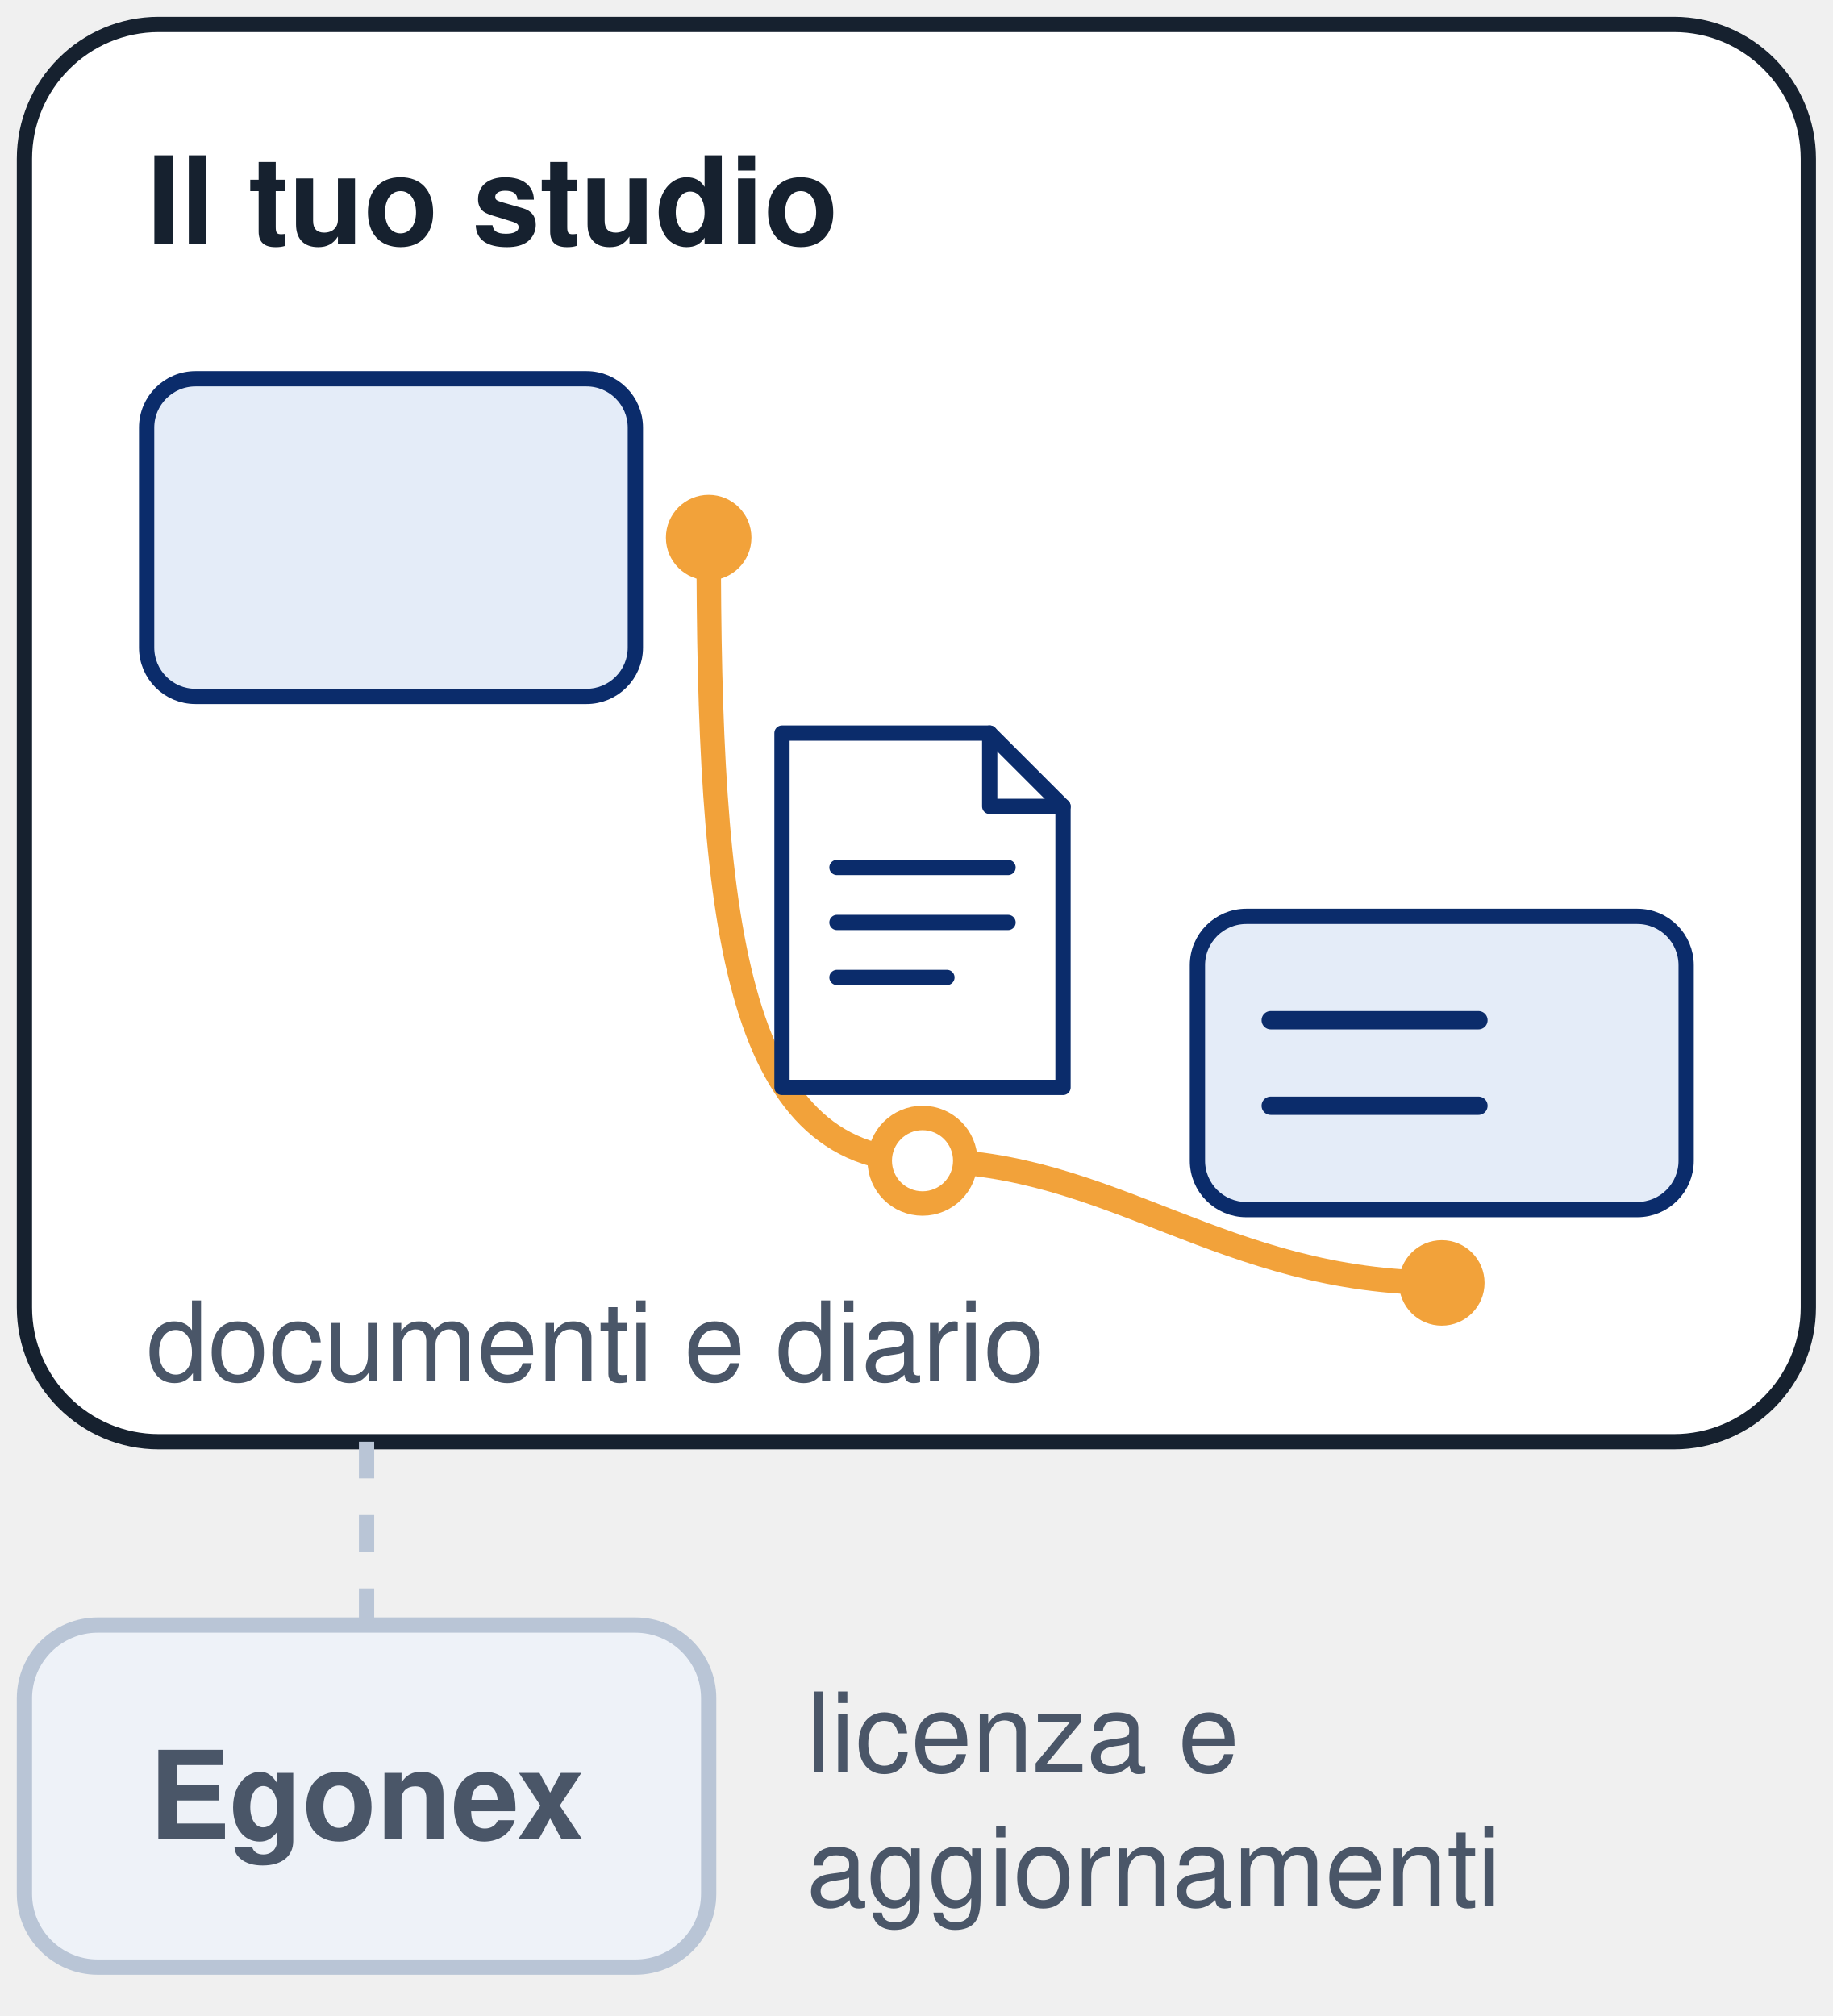
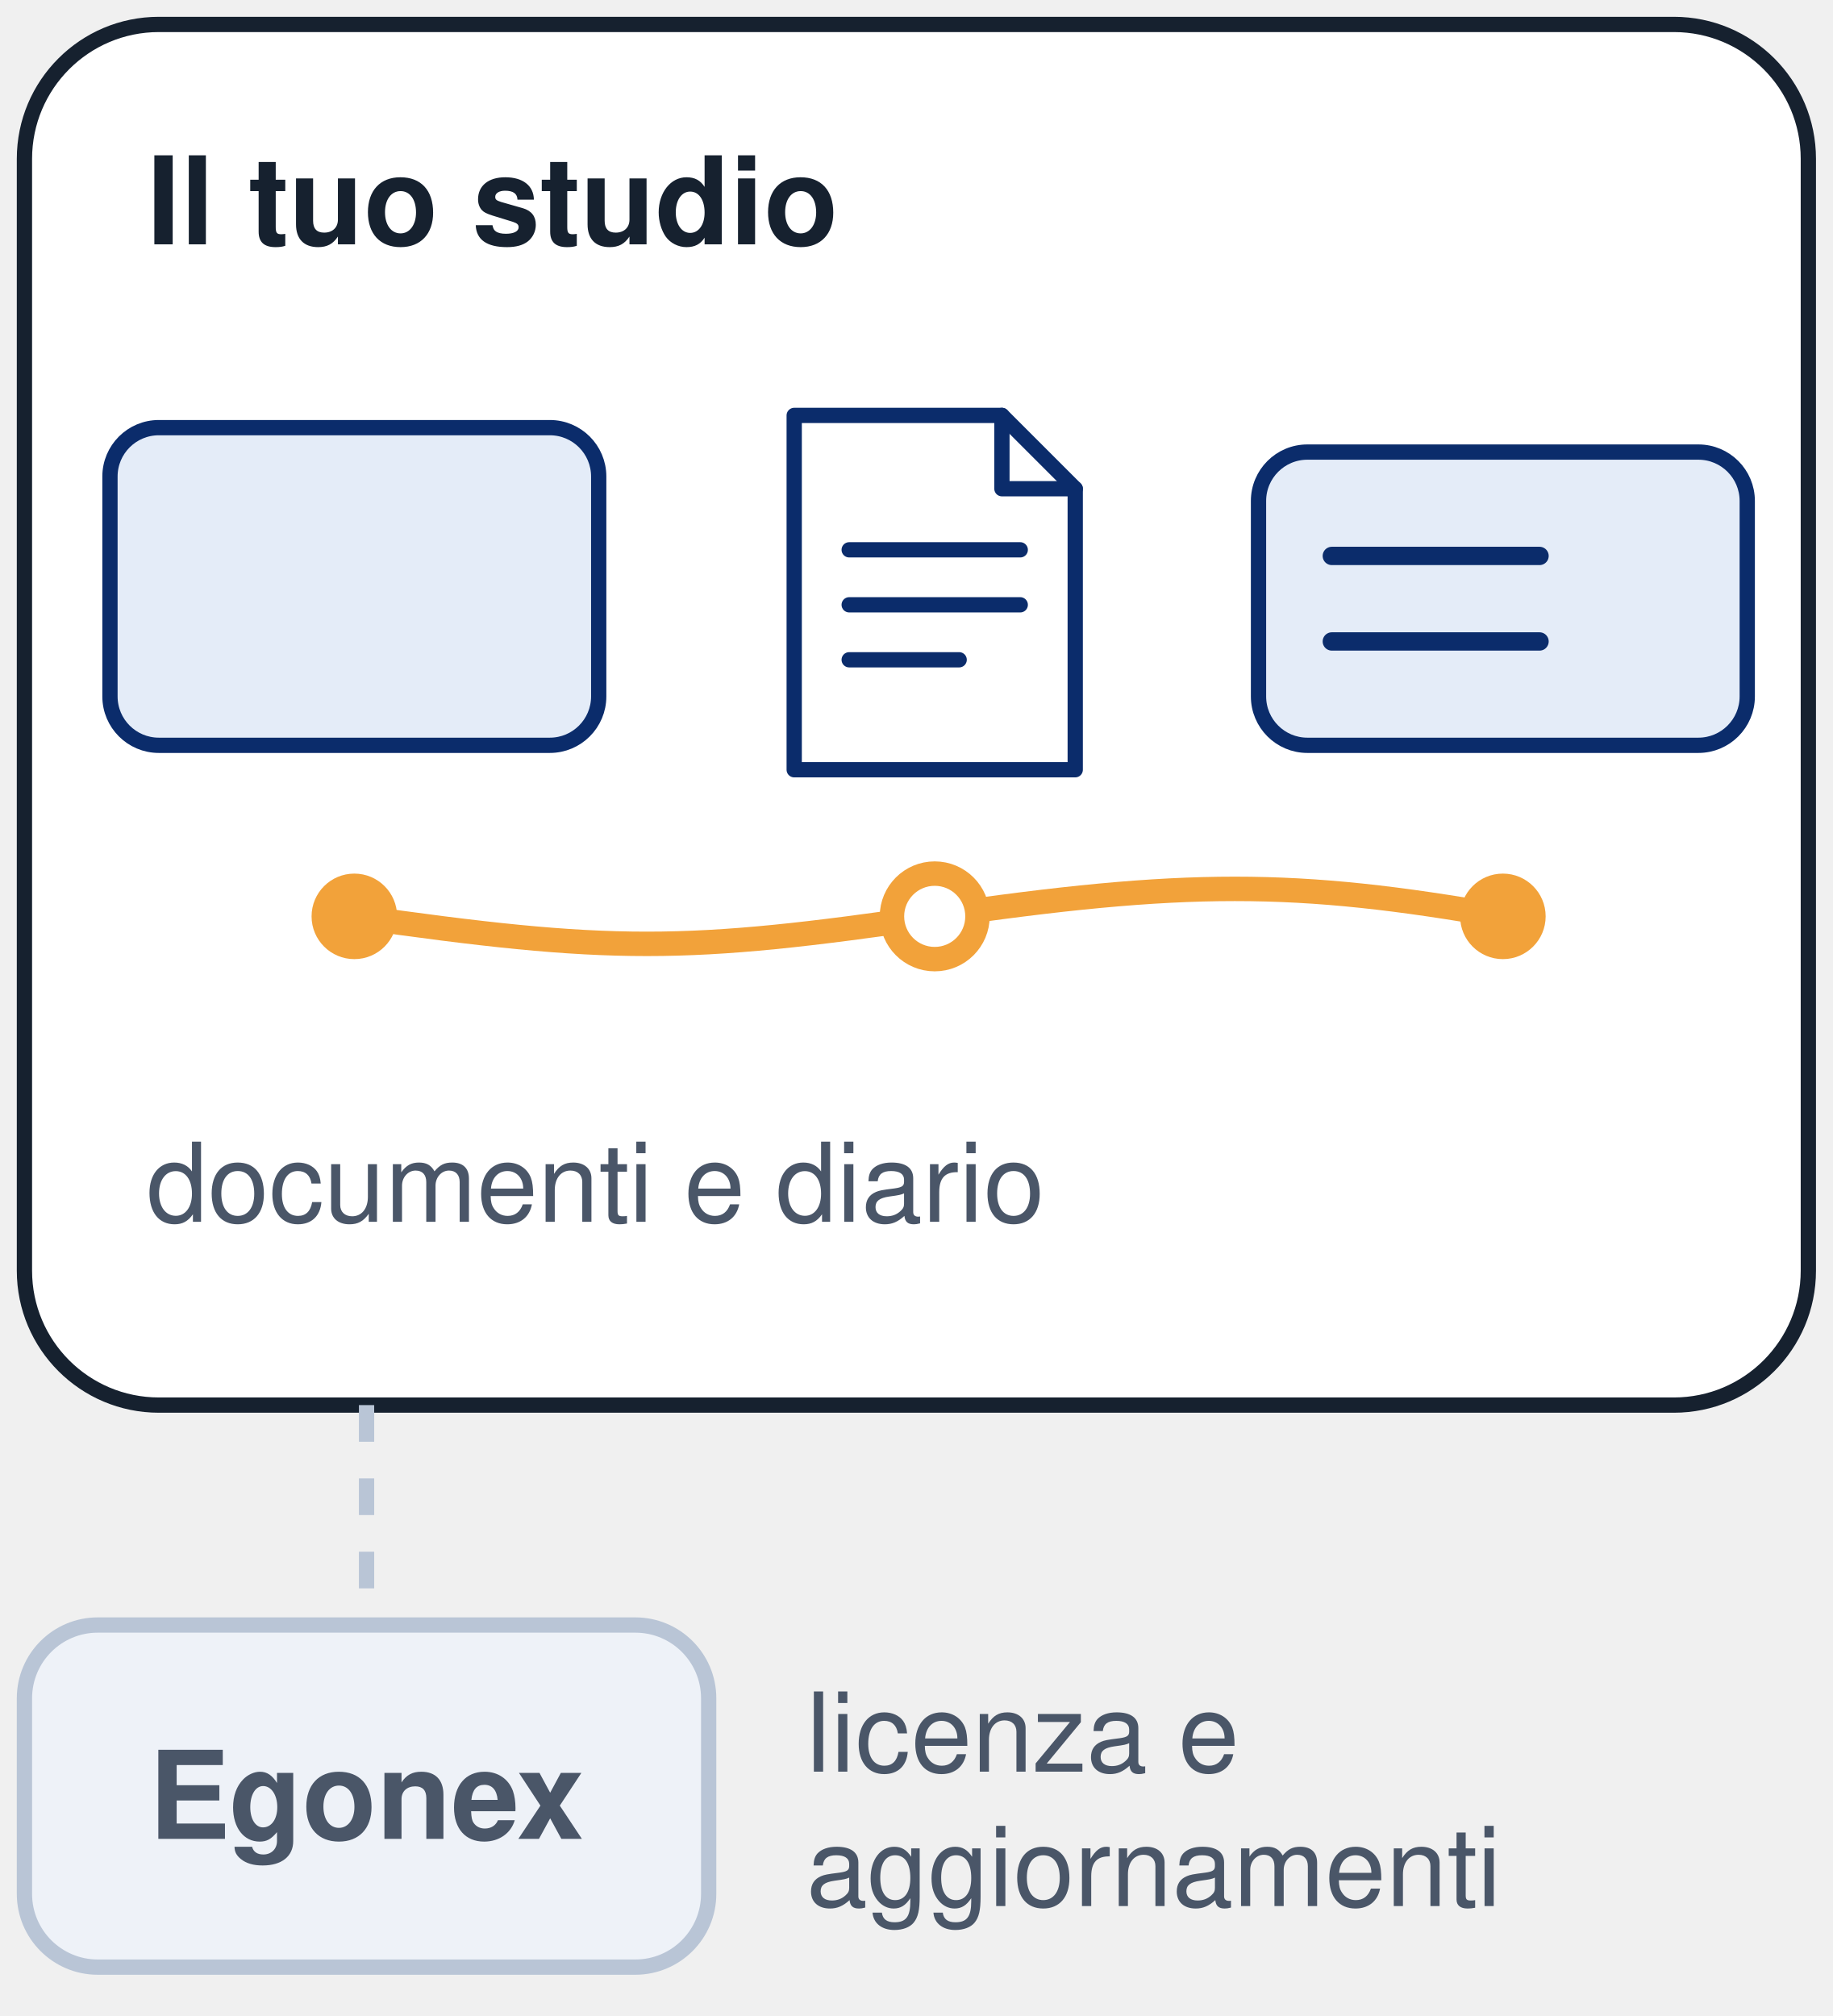
<svg xmlns="http://www.w3.org/2000/svg" viewBox="0 0 300 330" width="300" height="330" role="img" aria-labelledby="t">
  <g font-family="Segoe UI, Helvetica, Arial, sans-serif">
-     <rect x="4" y="4" width="292" height="232" rx="22" fill="#FFFFFF" stroke="#16212F" stroke-width="2.5" />
+     <rect x="4" y="4" width="292" height="226" rx="22" fill="#FFFFFF" stroke="#16212F" stroke-width="2.5" />
    <text x="24" y="40" font-size="20" font-weight="800" fill="#16212F">Il tuo studio</text>
-     <path d="M116 88C116 150 120 190 151 190S200 210 236 210" fill="none" stroke="#F2A23A" stroke-width="4" stroke-linecap="round" />
-     <g transform="translate(24 62)">
+     <path d="M58 150C100 156 112 156 153 150S212 144 246 150" fill="none" stroke="#F2A23A" stroke-width="4" stroke-linecap="round" />
+     <g transform="translate(18 70)">
      <rect width="80" height="52" rx="8" fill="#E4ECF8" stroke="#0B2C6B" stroke-width="2.5" />
    </g>
-     <circle cx="116" cy="88" r="7" fill="#F2A23A" />
-     <g transform="translate(128 120)">
+     <circle cx="58" cy="150" r="7" fill="#F2A23A" />
+     <g transform="translate(130 68)">
      <path d="M0 0h34l12 12v46H0Z" fill="#FFFFFF" stroke="#0B2C6B" stroke-width="2.5" stroke-linejoin="round" />
      <path d="M34 0v12h12M9 22h28M9 31h28M9 40h18" fill="none" stroke="#0B2C6B" stroke-width="2.5" stroke-linecap="round" stroke-linejoin="round" />
    </g>
-     <circle cx="151" cy="190" r="7" fill="#FFFFFF" stroke="#F2A23A" stroke-width="4" />
-     <g transform="translate(196 150)">
+     <circle cx="153" cy="150" r="7" fill="#FFFFFF" stroke="#F2A23A" stroke-width="4" />
+     <g transform="translate(206 74)">
      <rect width="80" height="48" rx="8" fill="#E4ECF8" stroke="#0B2C6B" stroke-width="2.5" />
      <path d="M12 17h34M12 31h34" stroke="#0B2C6B" stroke-width="3" stroke-linecap="round" />
    </g>
-     <circle cx="236" cy="210" r="7" fill="#F2A23A" />
-     <text x="24" y="226" font-size="18" fill="#4A5668">documenti e diario</text>
-     <path d="M60 236V266" stroke="#B9C5D6" stroke-width="2.5" stroke-dasharray="6 6" />
+     <circle cx="246" cy="150" r="7" fill="#F2A23A" />
+     <text x="24" y="200" font-size="18" fill="#4A5668">documenti e diario</text>
+     <path d="M60 230V266" stroke="#B9C5D6" stroke-width="2.5" stroke-dasharray="6 6" />
    <rect x="4" y="266" width="112" height="56" rx="12" fill="#EEF2F8" stroke="#B9C5D6" stroke-width="2.5" />
    <text x="60" y="301" text-anchor="middle" font-size="20" font-weight="700" fill="#4A5668">Egonex</text>
    <text x="132" y="290" font-size="18" fill="#4A5668">licenza e</text>
    <text x="132" y="312" font-size="18" fill="#4A5668">aggiornamenti</text>
  </g>
</svg>
